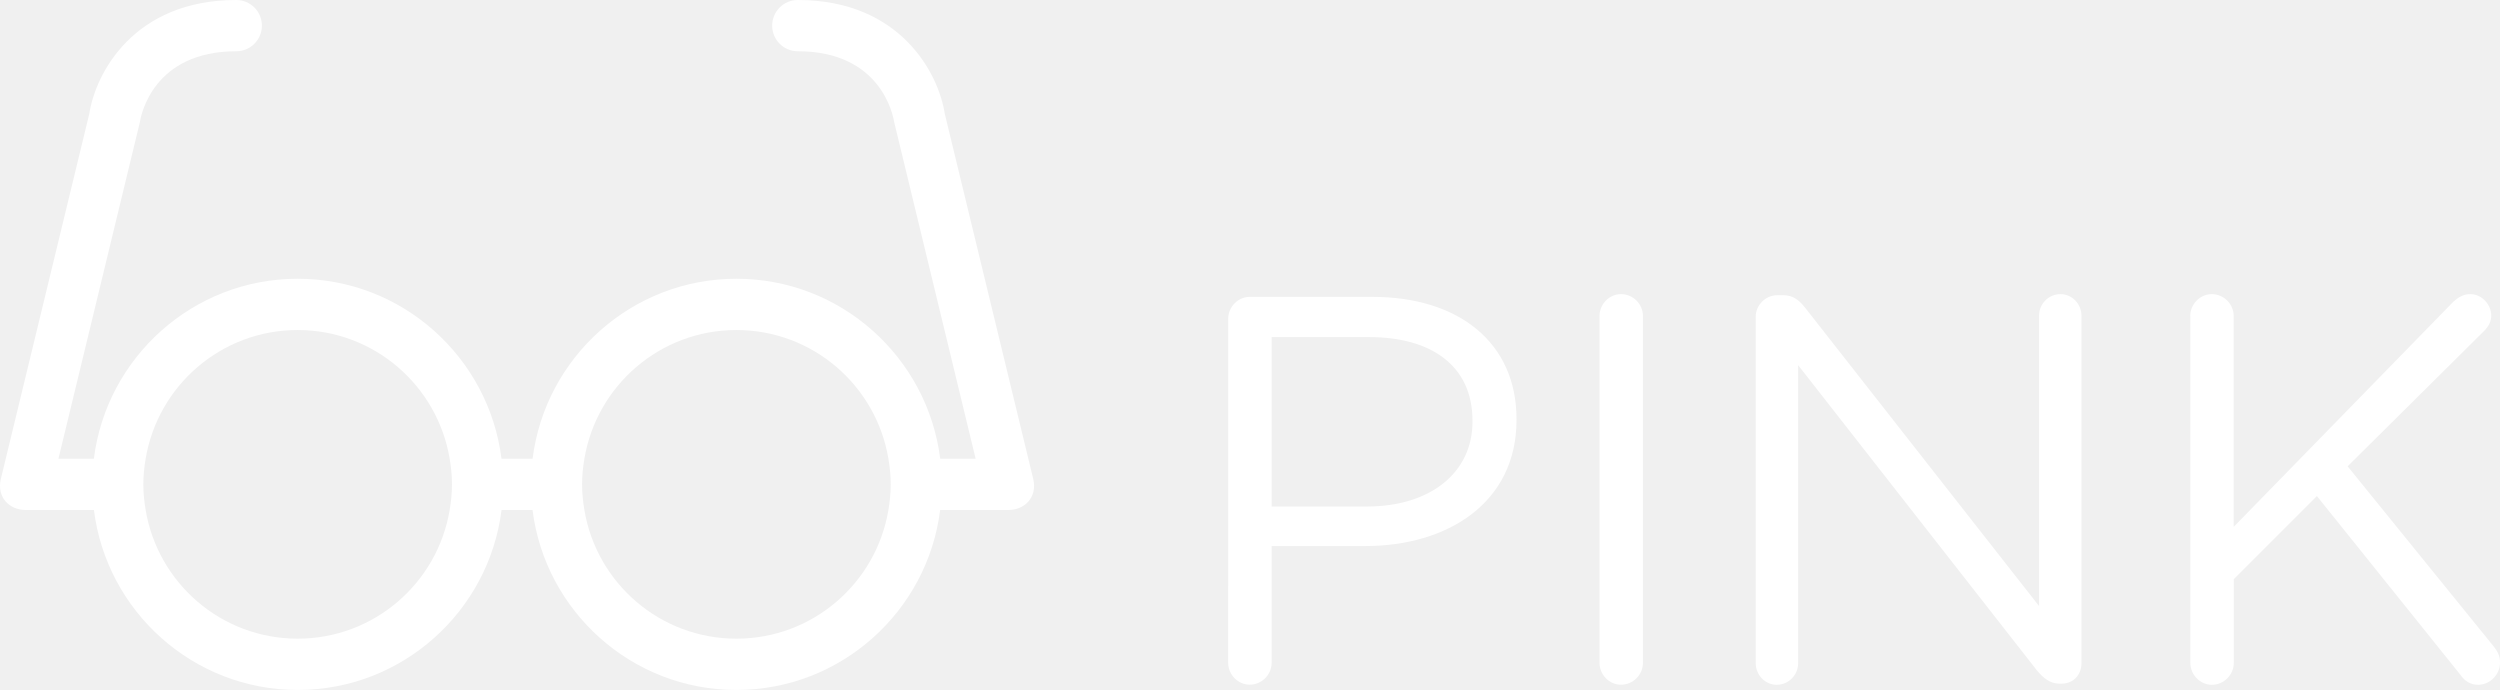
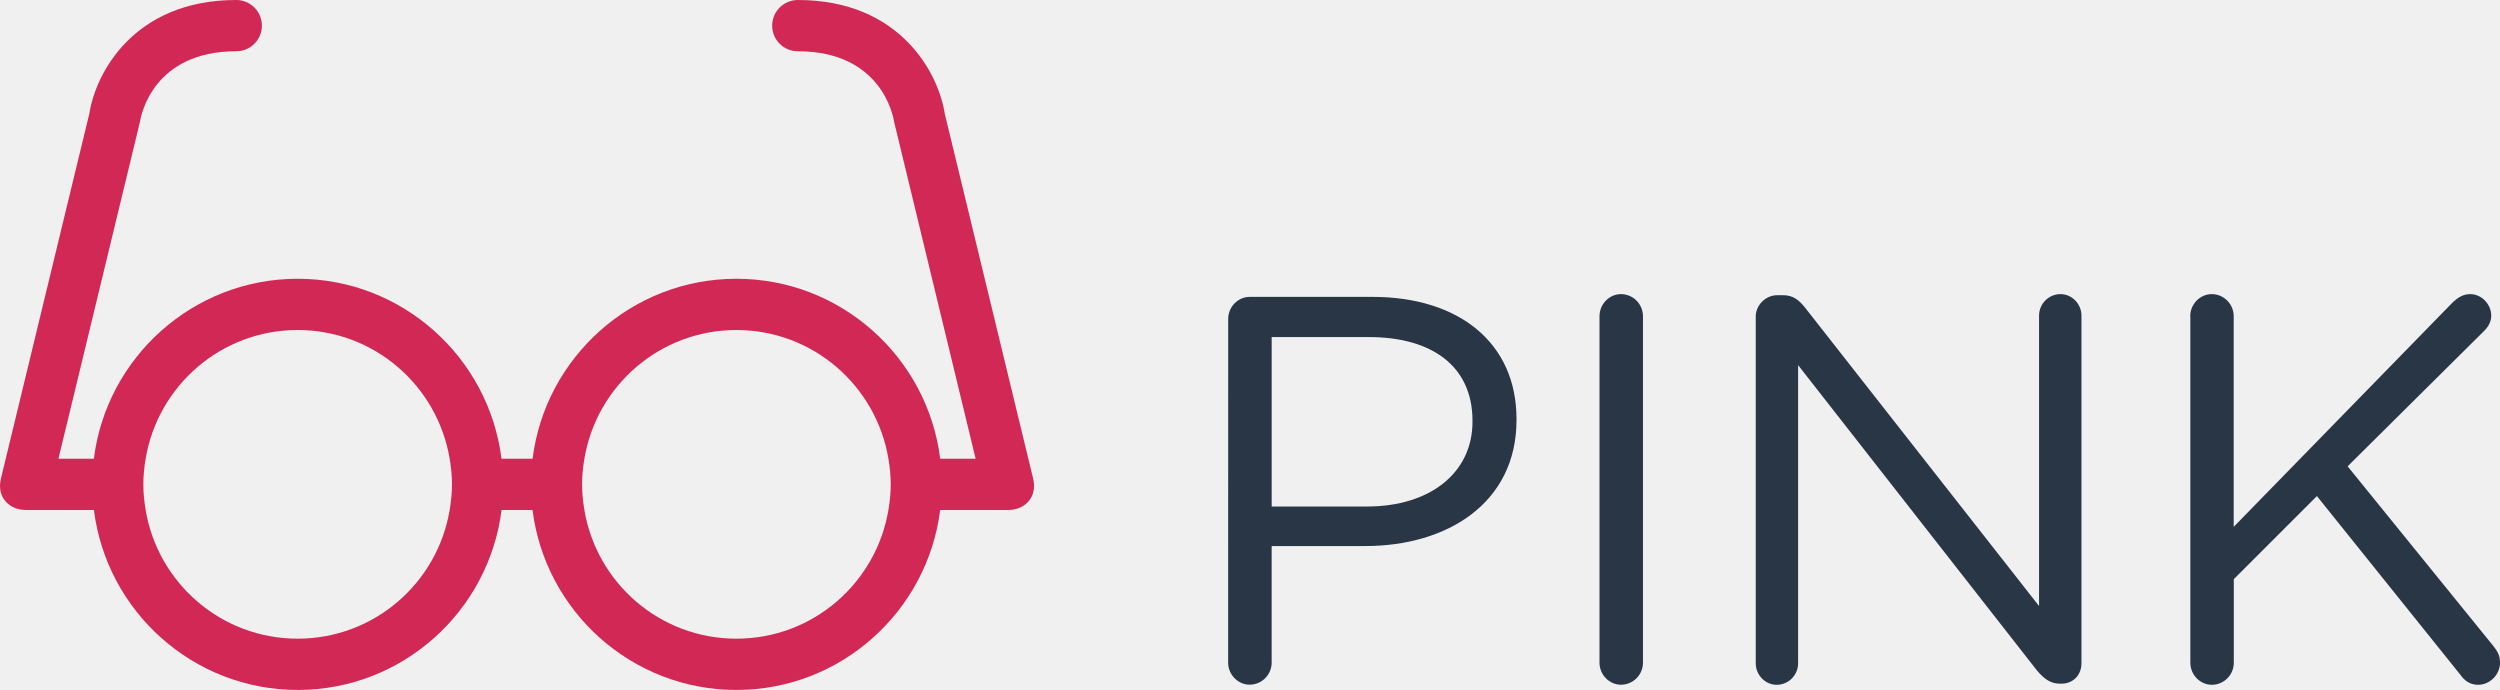
<svg xmlns="http://www.w3.org/2000/svg" version="1.1" id="Layer_1" x="0px" y="0px" width="146.3px" height="40.375px" viewBox="0 0 146.3 40.375" enable-background="new 0 0 146.3 40.375" xml:space="preserve">
  <g>
-     <path fill="#fff" d="M71.874,18.661c0-0.708,0.58-1.288,1.256-1.288h7.18c5.087,0,8.436,2.704,8.436,7.146v0.063   c0,4.86-4.057,7.373-8.854,7.373h-5.475v6.825c0,0.708-0.58,1.287-1.289,1.287c-0.676,0-1.256-0.58-1.256-1.287L71.874,18.661   L71.874,18.661z M79.988,29.641c3.734,0,6.182-1.996,6.182-4.959v-0.062c0-3.221-2.414-4.894-6.053-4.894h-5.699v9.917h5.57V29.641   z" />
-     <path fill="#fff" d="M93.603,18.5c0-0.708,0.579-1.288,1.255-1.288c0.709,0,1.288,0.58,1.288,1.288v20.283   c0,0.708-0.579,1.287-1.288,1.287c-0.676,0-1.255-0.579-1.255-1.287V18.5z" />
-     <path fill="#fff" d="M102.744,18.532c0-0.676,0.58-1.256,1.256-1.256h0.354c0.58,0,0.935,0.29,1.288,0.74l13.684,17.45V18.468   c0-0.676,0.547-1.256,1.256-1.256c0.676,0,1.225,0.58,1.225,1.256v20.349c0,0.677-0.48,1.19-1.158,1.19h-0.129   c-0.548,0-0.936-0.321-1.318-0.772l-13.976-17.867v17.449c0,0.677-0.547,1.257-1.257,1.257c-0.676,0-1.223-0.58-1.223-1.257V18.532   H102.744z" />
-     <path fill="#fff" d="M128.173,18.5c0-0.708,0.58-1.288,1.257-1.288c0.708,0,1.286,0.58,1.286,1.288v12.331l12.848-13.168   c0.29-0.257,0.579-0.451,0.998-0.451c0.676,0,1.225,0.612,1.225,1.256c0,0.354-0.162,0.644-0.42,0.901l-7.984,7.92l8.564,10.561   c0.225,0.291,0.354,0.547,0.354,0.936c0,0.676-0.577,1.288-1.285,1.288c-0.482,0-0.807-0.259-1.03-0.58l-8.401-10.464l-4.863,4.861   v4.895c0,0.708-0.578,1.288-1.286,1.288c-0.677,0-1.257-0.58-1.257-1.288V18.5H128.173z" />
+     <path fill="#283645" d="M71.874,18.661c0-0.708,0.58-1.288,1.256-1.288h7.18c5.087,0,8.436,2.704,8.436,7.146v0.063   c0,4.86-4.057,7.373-8.854,7.373h-5.475v6.825c0,0.708-0.58,1.287-1.289,1.287c-0.676,0-1.256-0.58-1.256-1.287L71.874,18.661   L71.874,18.661z M79.988,29.641c3.734,0,6.182-1.996,6.182-4.959v-0.062c0-3.221-2.414-4.894-6.053-4.894h-5.699v9.917h5.57V29.641   z" />
+     <path fill="#283645" d="M93.603,18.5c0-0.708,0.579-1.288,1.255-1.288c0.709,0,1.288,0.58,1.288,1.288v20.283   c0,0.708-0.579,1.287-1.288,1.287c-0.676,0-1.255-0.579-1.255-1.287V18.5z" />
+     <path fill="#283645" d="M102.744,18.532c0-0.676,0.58-1.256,1.256-1.256h0.354c0.58,0,0.935,0.29,1.288,0.74l13.684,17.45V18.468   c0-0.676,0.547-1.256,1.256-1.256c0.676,0,1.225,0.58,1.225,1.256v20.349c0,0.677-0.48,1.19-1.158,1.19h-0.129   c-0.548,0-0.936-0.321-1.318-0.772l-13.976-17.867v17.449c0,0.677-0.547,1.257-1.257,1.257c-0.676,0-1.223-0.58-1.223-1.257V18.532   H102.744z" />
+     <path fill="#283645" d="M128.173,18.5c0-0.708,0.58-1.288,1.257-1.288c0.708,0,1.286,0.58,1.286,1.288v12.331l12.848-13.168   c0.29-0.257,0.579-0.451,0.998-0.451c0.676,0,1.225,0.612,1.225,1.256c0,0.354-0.162,0.644-0.42,0.901l-7.984,7.92l8.564,10.561   c0.225,0.291,0.354,0.547,0.354,0.936c0,0.676-0.577,1.288-1.285,1.288c-0.482,0-0.807-0.259-1.03-0.58l-8.401-10.464l-4.863,4.861   v4.895c0,0.708-0.578,1.288-1.286,1.288c-0.677,0-1.257-0.58-1.257-1.288V18.5H128.173z" />
  </g>
-   <path fill="#FFFFFF" d="M60.498,28.266" />
-   <path fill="#fff" d="M60.462,28.016c-0.002-0.009-5.175-21.365-5.175-21.365C54.926,4.303,52.694,0,46.688,0  c-0.829,0-1.5,0.671-1.5,1.5s0.671,1.5,1.5,1.5c4.856,0,5.575,3.729,5.639,4.143l4.767,19.701h-2.073  c-0.742-5.927-5.802-10.531-11.927-10.531s-11.186,4.604-11.927,10.531h-1.82c-0.741-5.927-5.802-10.531-11.927-10.531  S6.235,20.917,5.493,26.844H3.42L8.187,7.143C8.25,6.729,8.97,3,13.826,3c0.829,0,1.5-0.671,1.5-1.5S14.655,0,13.826,0  C7.82,0,5.588,4.303,5.227,6.651c0,0-5.173,21.356-5.175,21.365c-0.266,1.109,0.531,1.826,1.426,1.826  c0.012,0,0.023,0.004,0.036,0.004h3.982c0.741,5.926,5.802,10.53,11.927,10.53s11.185-4.604,11.927-10.53h1.814  c0.742,5.926,5.802,10.53,11.927,10.53s11.186-4.604,11.927-10.53H59c0.012,0,0.023-0.004,0.036-0.004  C59.931,29.842,60.728,29.125,60.462,28.016z M26.315,29.844c-0.715,4.272-4.421,7.531-8.896,7.531s-8.18-3.259-8.896-7.531  c-0.082-0.488-0.135-0.988-0.135-1.5s0.053-1.011,0.135-1.5c0.715-4.271,4.421-7.531,8.896-7.531s8.18,3.26,8.896,7.531  c0.082,0.489,0.135,0.988,0.135,1.5S26.397,29.355,26.315,29.844z M51.99,29.844c-0.716,4.272-4.421,7.531-8.896,7.531  c-4.475,0-8.181-3.259-8.896-7.531c-0.082-0.488-0.135-0.988-0.135-1.5s0.053-1.011,0.135-1.5c0.716-4.271,4.421-7.531,8.896-7.531  c4.475,0,8.181,3.26,8.896,7.531c0.082,0.489,0.135,0.988,0.135,1.5S52.072,29.355,51.99,29.844z" />
+   <path fill="#283645" d="M60.498,28.266" />
+   <path fill="#d22856" d="M60.462,28.016c-0.002-0.009-5.175-21.365-5.175-21.365C54.926,4.303,52.694,0,46.688,0  c-0.829,0-1.5,0.671-1.5,1.5s0.671,1.5,1.5,1.5c4.856,0,5.575,3.729,5.639,4.143l4.767,19.701h-2.073  c-0.742-5.927-5.802-10.531-11.927-10.531s-11.186,4.604-11.927,10.531h-1.82c-0.741-5.927-5.802-10.531-11.927-10.531  S6.235,20.917,5.493,26.844H3.42L8.187,7.143C8.25,6.729,8.97,3,13.826,3c0.829,0,1.5-0.671,1.5-1.5S14.655,0,13.826,0  C7.82,0,5.588,4.303,5.227,6.651c0,0-5.173,21.356-5.175,21.365c-0.266,1.109,0.531,1.826,1.426,1.826  c0.012,0,0.023,0.004,0.036,0.004h3.982c0.741,5.926,5.802,10.53,11.927,10.53s11.185-4.604,11.927-10.53h1.814  c0.742,5.926,5.802,10.53,11.927,10.53s11.186-4.604,11.927-10.53H59c0.012,0,0.023-0.004,0.036-0.004  C59.931,29.842,60.728,29.125,60.462,28.016z M26.315,29.844c-0.715,4.272-4.421,7.531-8.896,7.531s-8.18-3.259-8.896-7.531  c-0.082-0.488-0.135-0.988-0.135-1.5s0.053-1.011,0.135-1.5c0.715-4.271,4.421-7.531,8.896-7.531s8.18,3.26,8.896,7.531  c0.082,0.489,0.135,0.988,0.135,1.5S26.397,29.355,26.315,29.844z M51.99,29.844c-0.716,4.272-4.421,7.531-8.896,7.531  c-4.475,0-8.181-3.259-8.896-7.531c-0.082-0.488-0.135-0.988-0.135-1.5s0.053-1.011,0.135-1.5c0.716-4.271,4.421-7.531,8.896-7.531  c4.475,0,8.181,3.26,8.896,7.531c0.082,0.489,0.135,0.988,0.135,1.5S52.072,29.355,51.99,29.844z" />
</svg>
